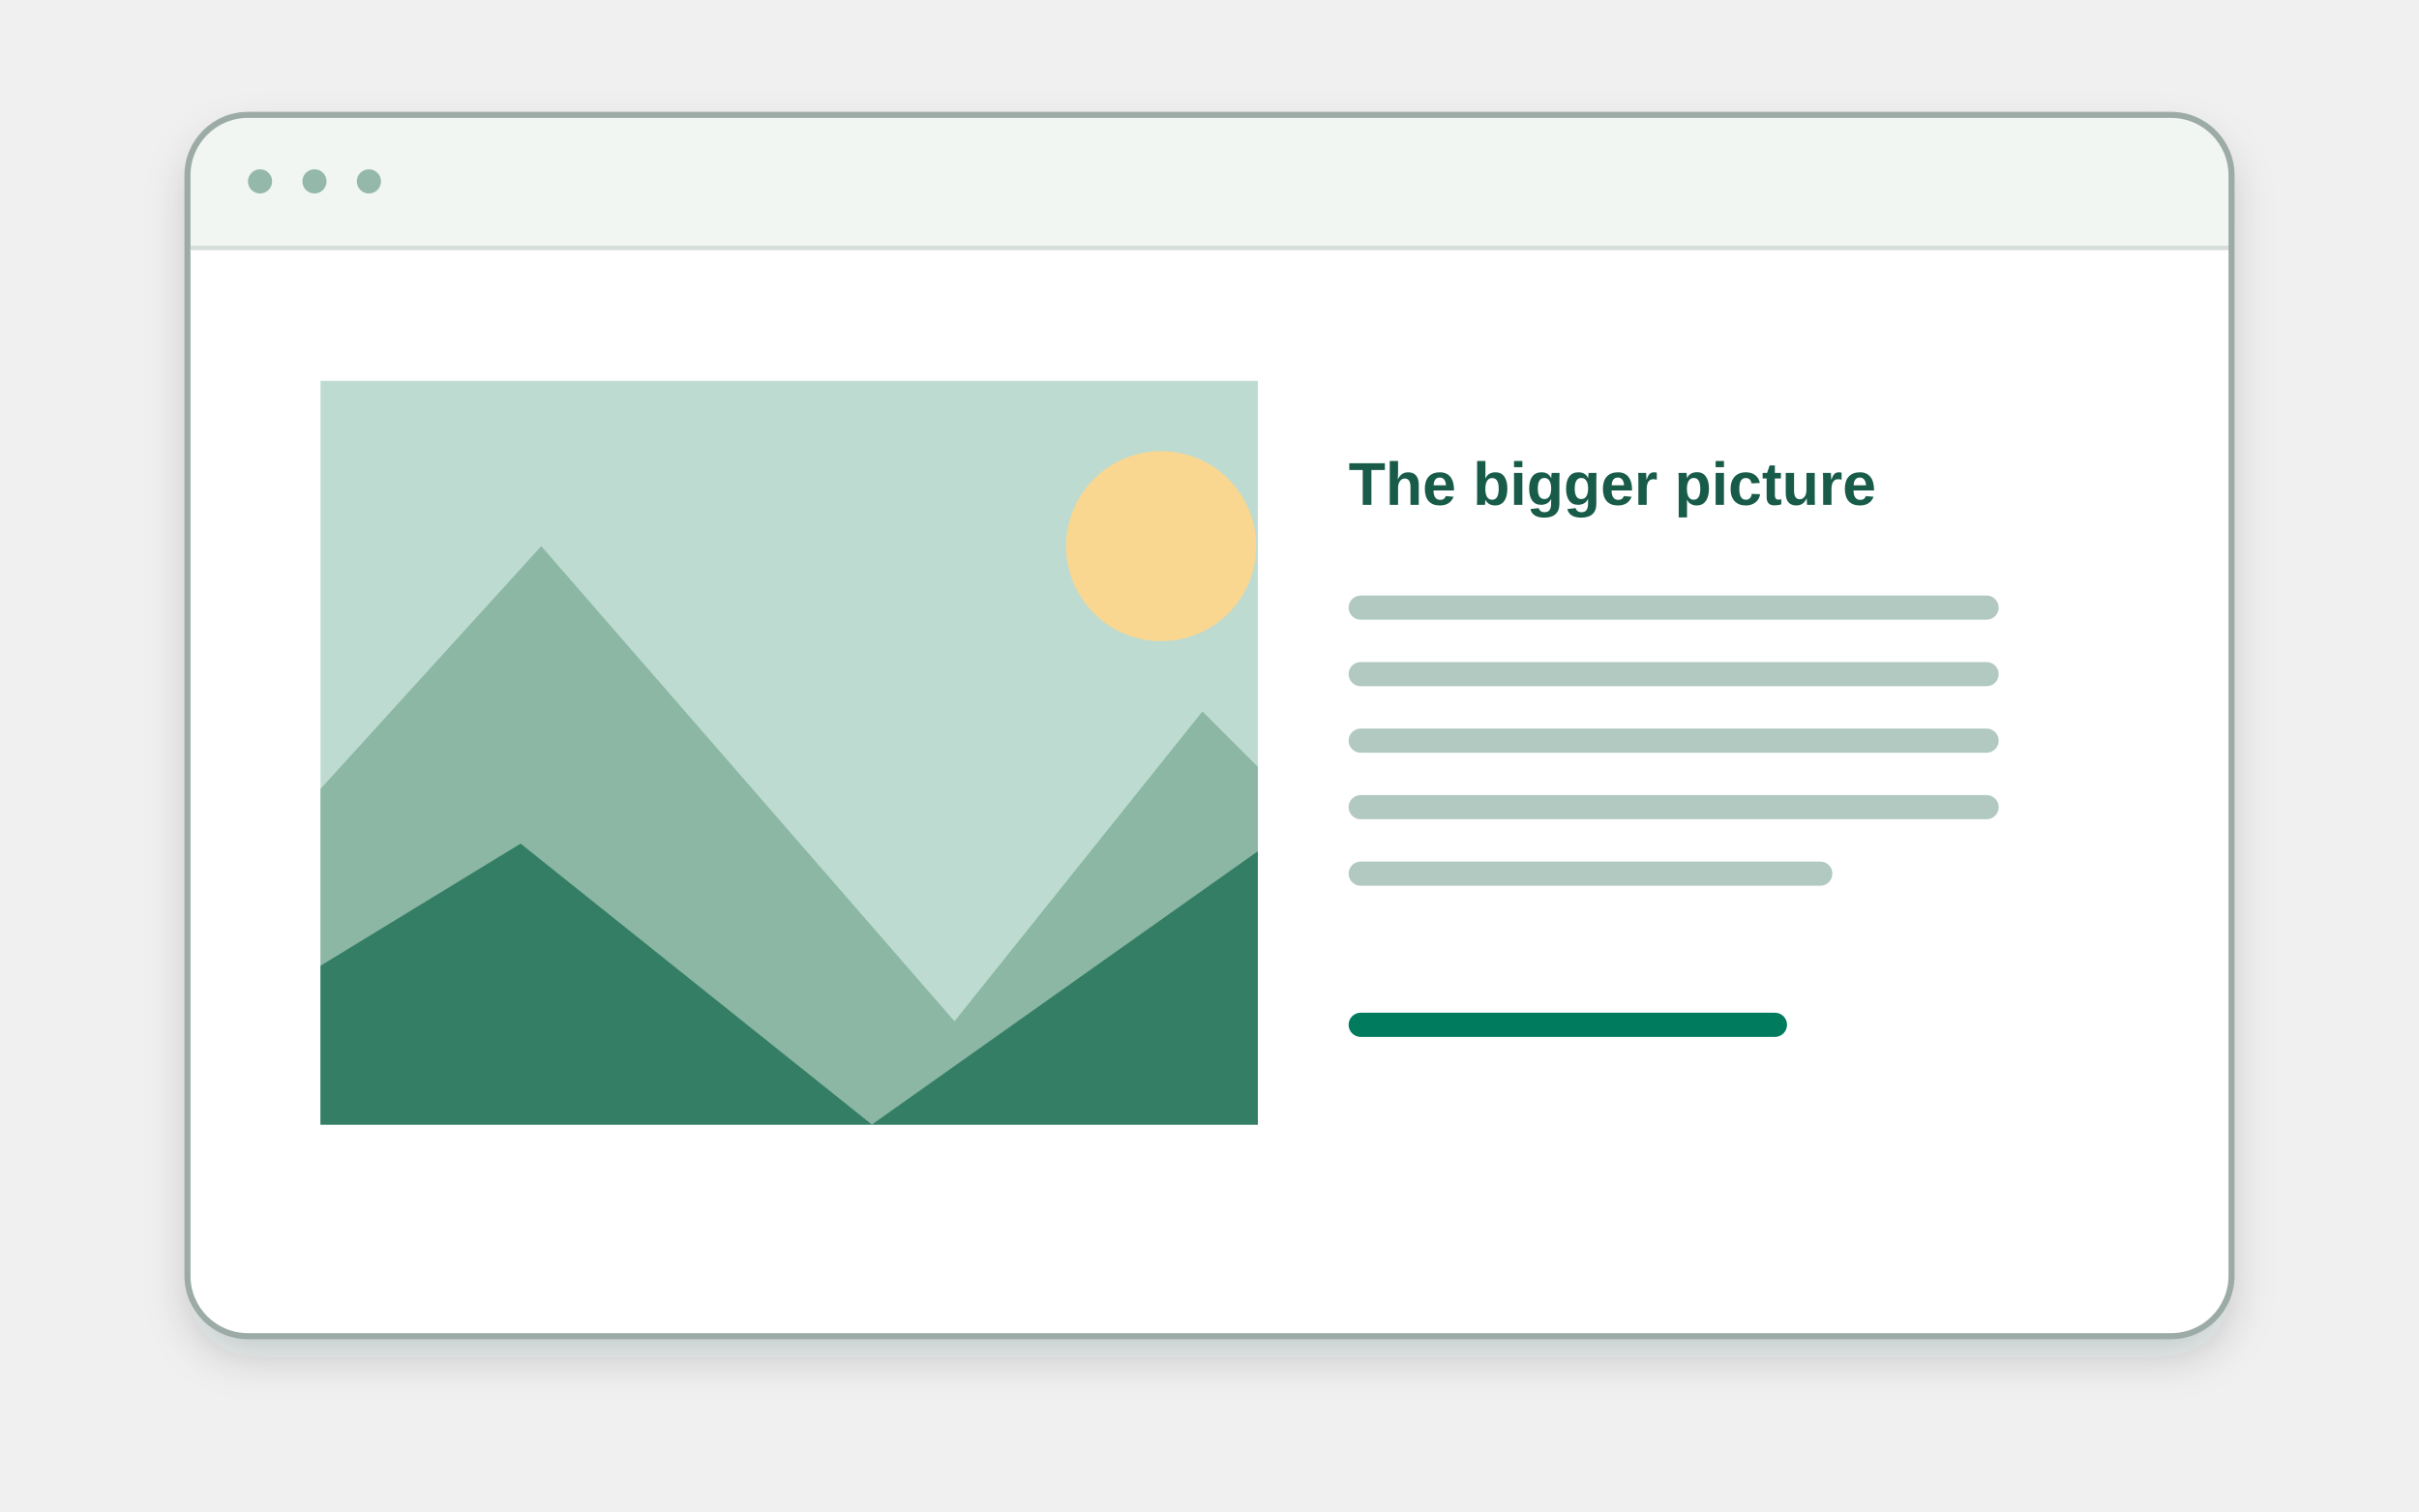
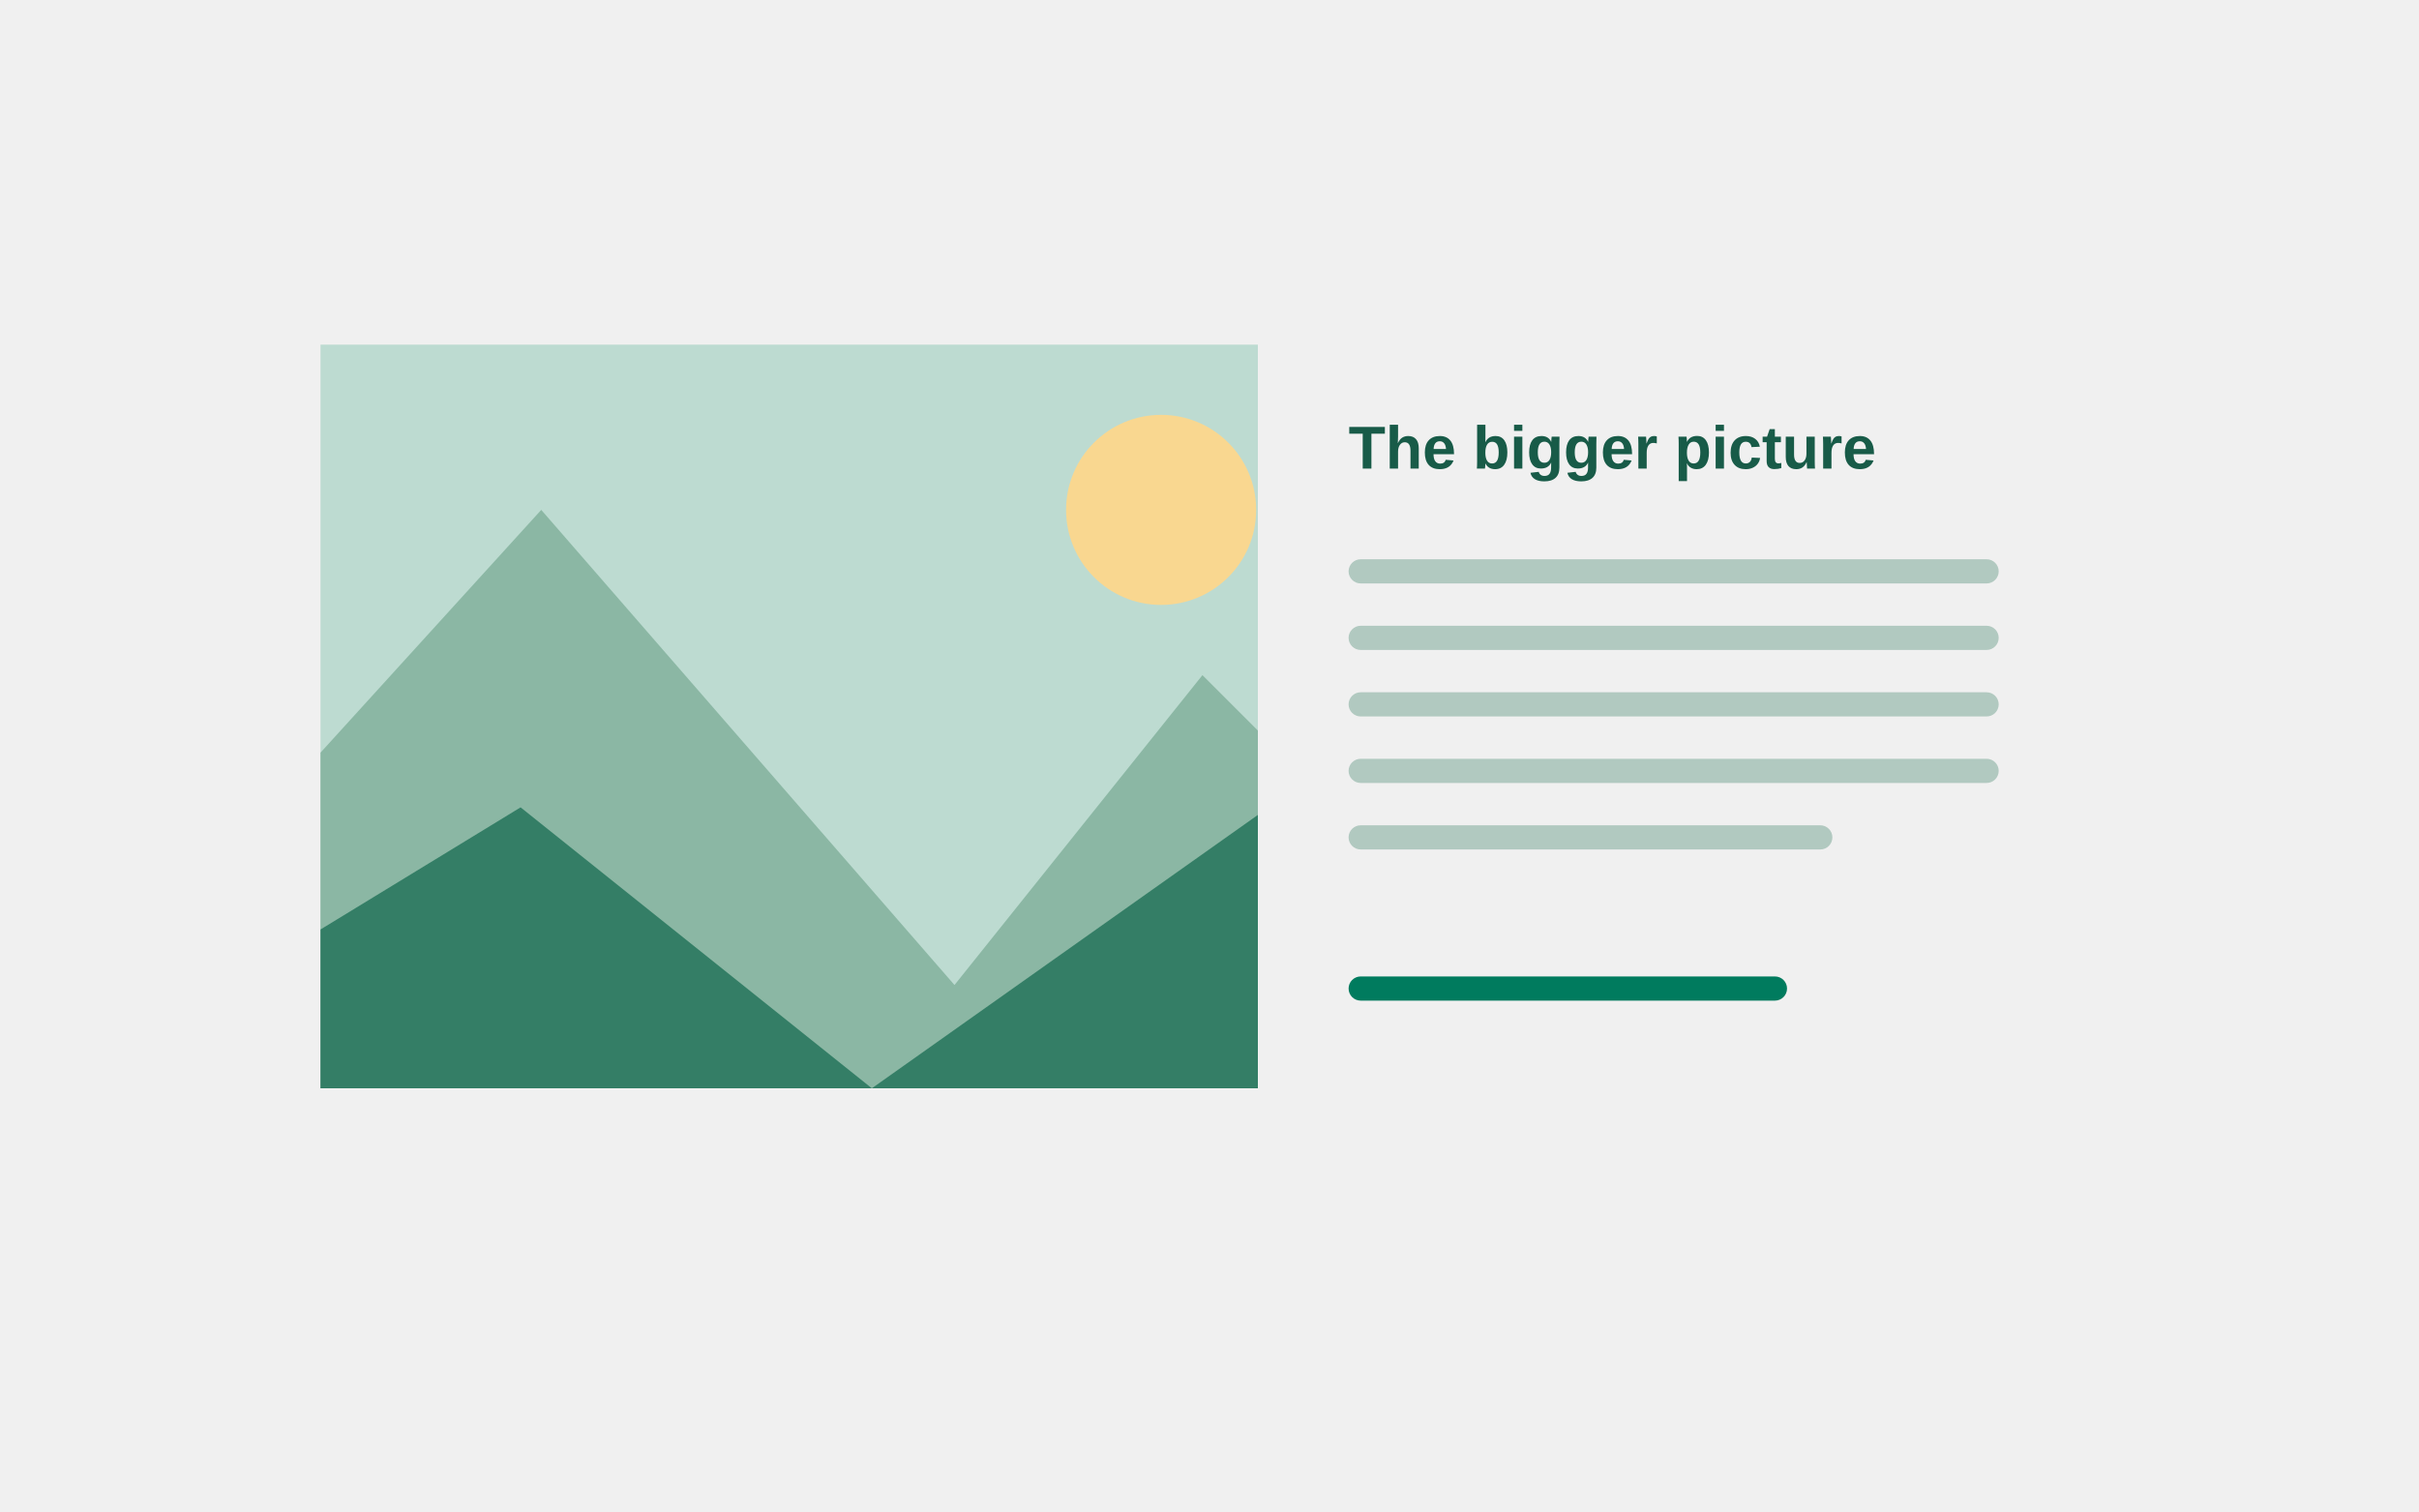
<svg xmlns="http://www.w3.org/2000/svg" width="800" height="500" viewBox="0 0 800 500">
-   <defs>
-     <clipPath id="window">
-       <rect x="62" y="82" width="676" height="360" rx="16" />
-     </clipPath>
-     <filter id="window-shadow" filterUnits="userSpaceOnUse" x="24" y="6" width="752" height="480" color-interpolation-filters="sRGB">
-       <feDropShadow dx="0" dy="7" stdDeviation="7" flood-color="#18231f" flood-opacity="0.18" />
-     </filter>
-   </defs>
-   <rect x="62" y="38" width="676" height="404" rx="20" fill="#fff" filter="url(#window-shadow)" />
-   <rect x="62" y="38" width="676" height="44" rx="20" fill="#f1f6f3" />
-   <path d="M62 66h676v16H62" fill="#f1f6f3" />
-   <circle cx="86" cy="60" r="4" fill="#94b8a9" />
-   <circle cx="104" cy="60" r="4" fill="#94b8a9" />
-   <circle cx="122" cy="60" r="4" fill="#94b8a9" />
-   <path d="M63 82h674" stroke="#d5dedb" stroke-width="1.5" />
-   <g clip-path="url(#window)">
+   <g transform="translate(0 -12)">
    <svg x="106" y="126" width="310" height="246" viewBox="0 0 320 180" preserveAspectRatio="xMidYMid slice">
      <rect width="320" height="180" fill="#bddbd1" />
      <circle cx="250" cy="40" r="23" fill="#f9d790" />
      <path d="M0 150 100 40 200 155 260 80 320 140V180H0" fill="#8bb7a4" />
      <path d="M0 170 95 112 180 180 300 95 320 150V180H0" fill="#347e66" />
    </svg>
    <text x="446" y="167" font-family="Arial, sans-serif" font-size="20" font-weight="700" fill="#185b48">The bigger picture</text>
    <rect x="446" y="197" width="215" height="8" rx="4" fill="#b1c9c0" />
    <rect x="446" y="219" width="215" height="8" rx="4" fill="#b1c9c0" />
    <rect x="446" y="241" width="215" height="8" rx="4" fill="#b1c9c0" />
    <rect x="446" y="263" width="215" height="8" rx="4" fill="#b1c9c0" />
    <rect x="446" y="285" width="160" height="8" rx="4" fill="#b1c9c0" />
    <rect x="446" y="335" width="145" height="8" rx="4" fill="#007b5e" />
  </g>
-   <rect x="62" y="38" width="676" height="404" rx="20" fill="none" stroke="#9caba6" stroke-width="2" />
</svg>
